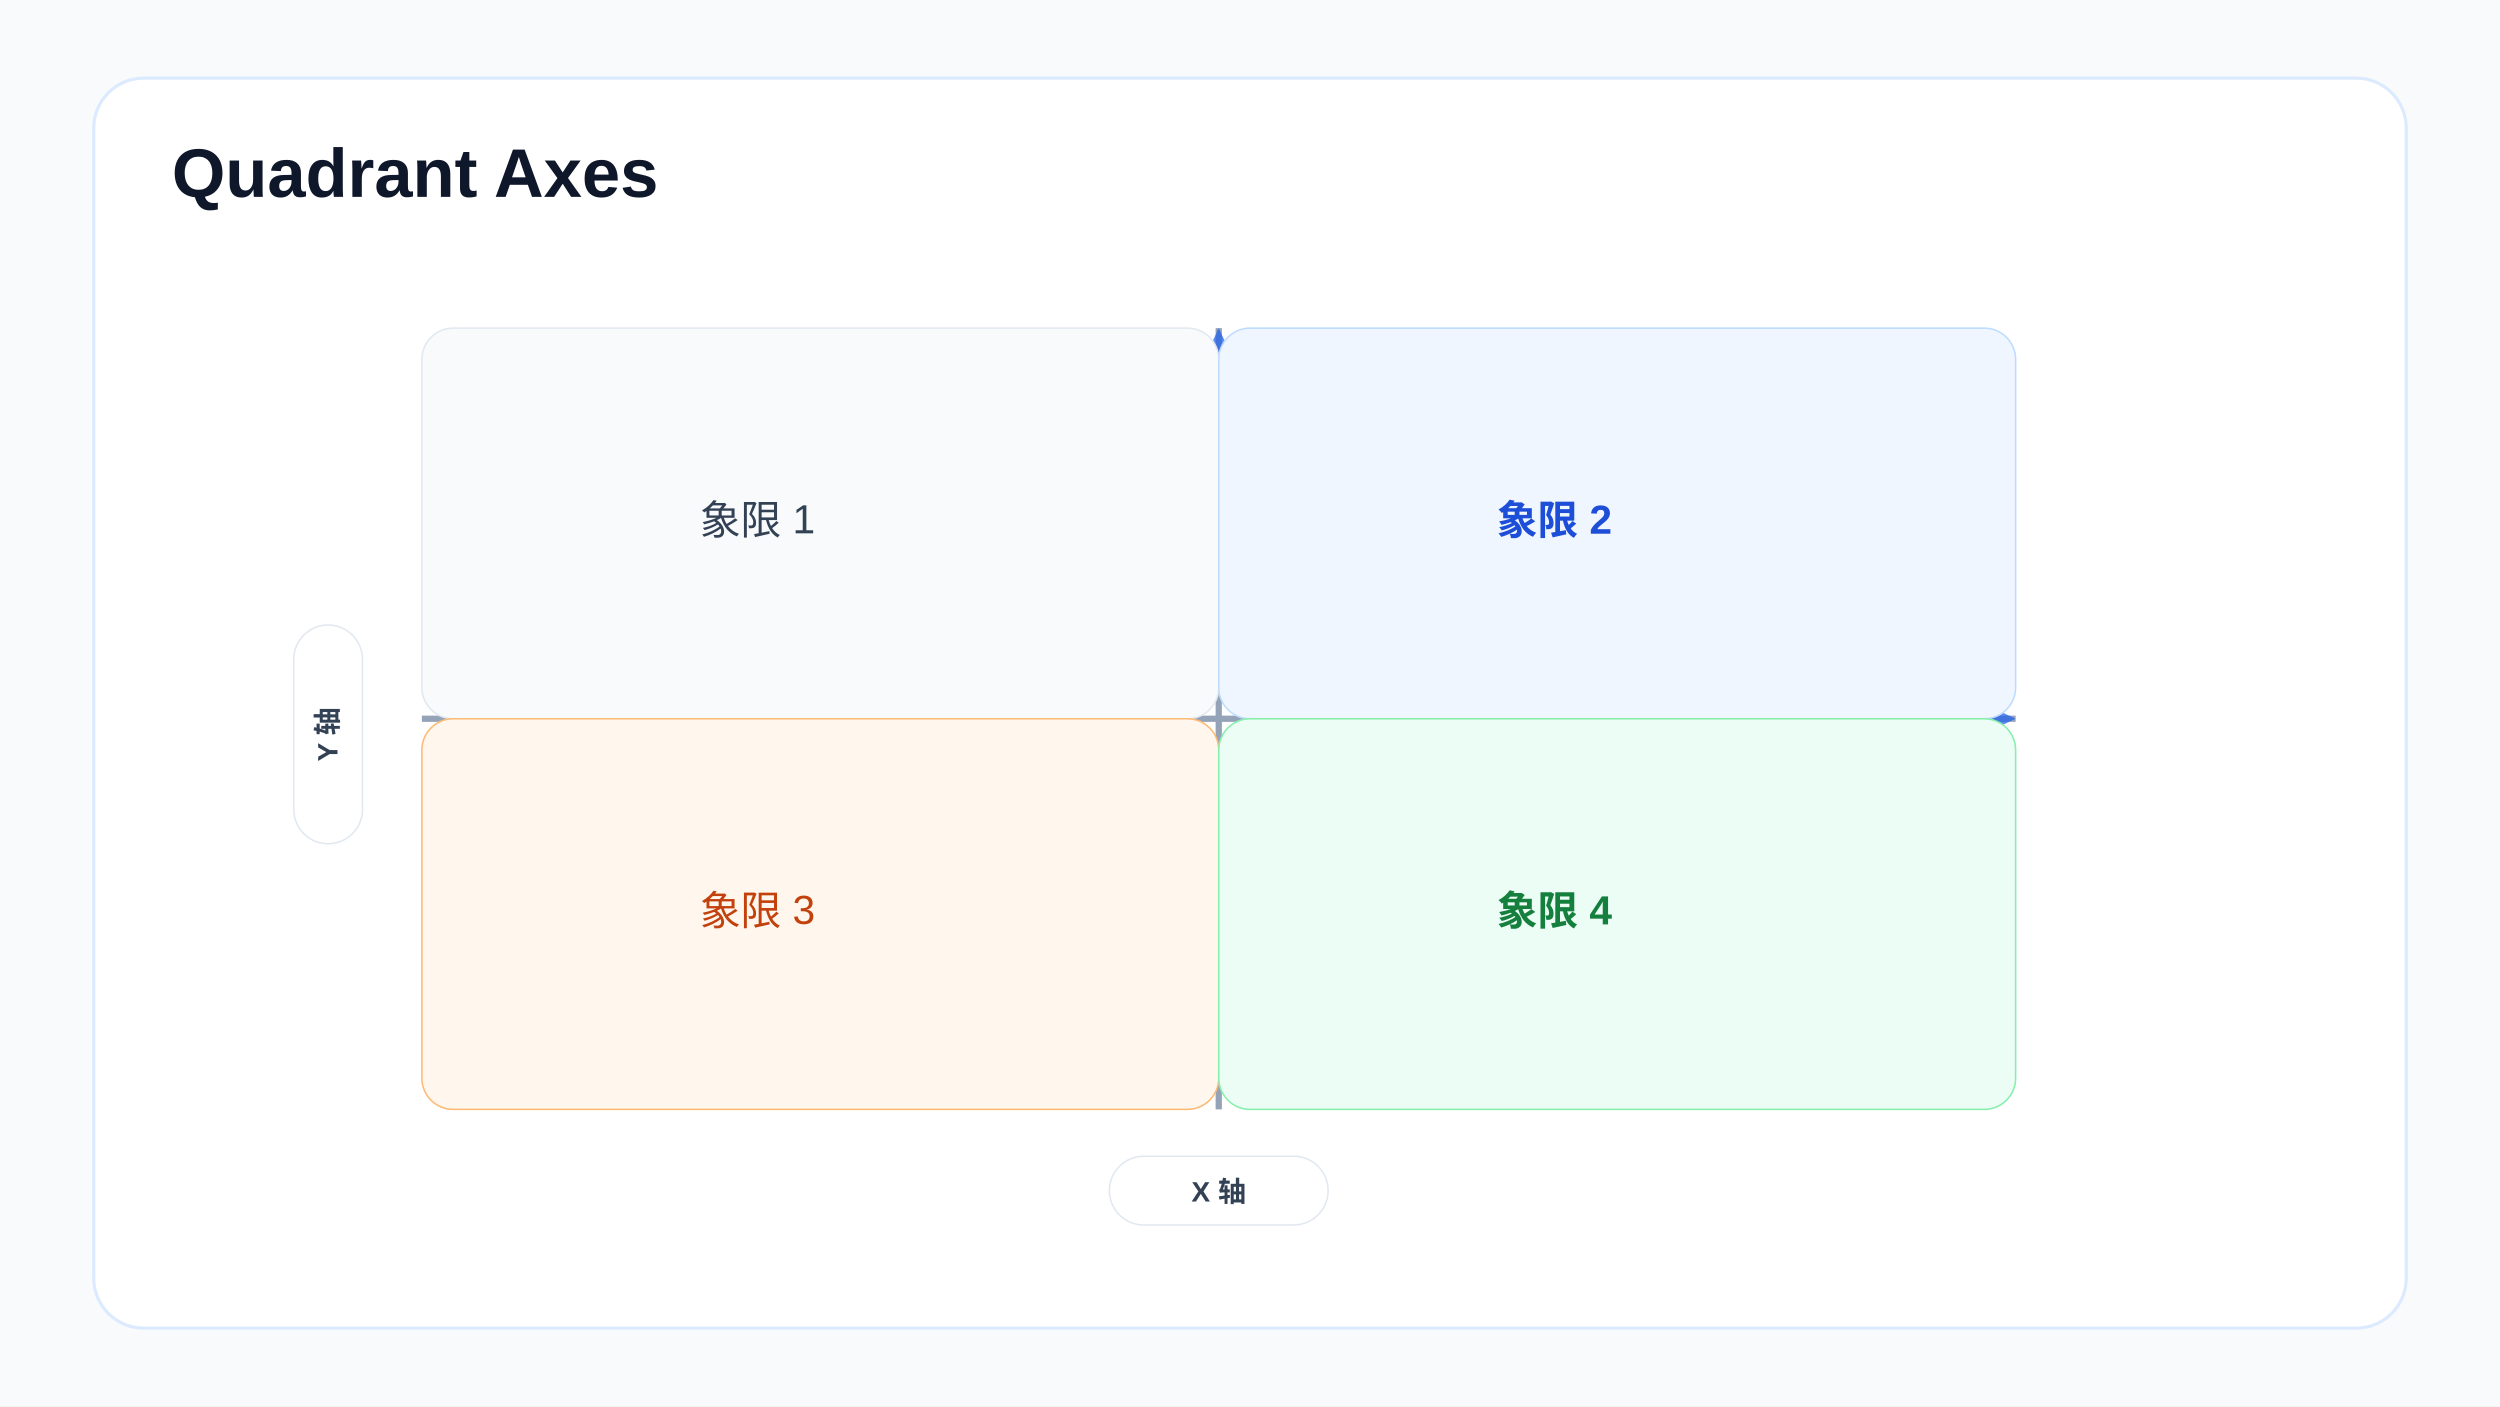
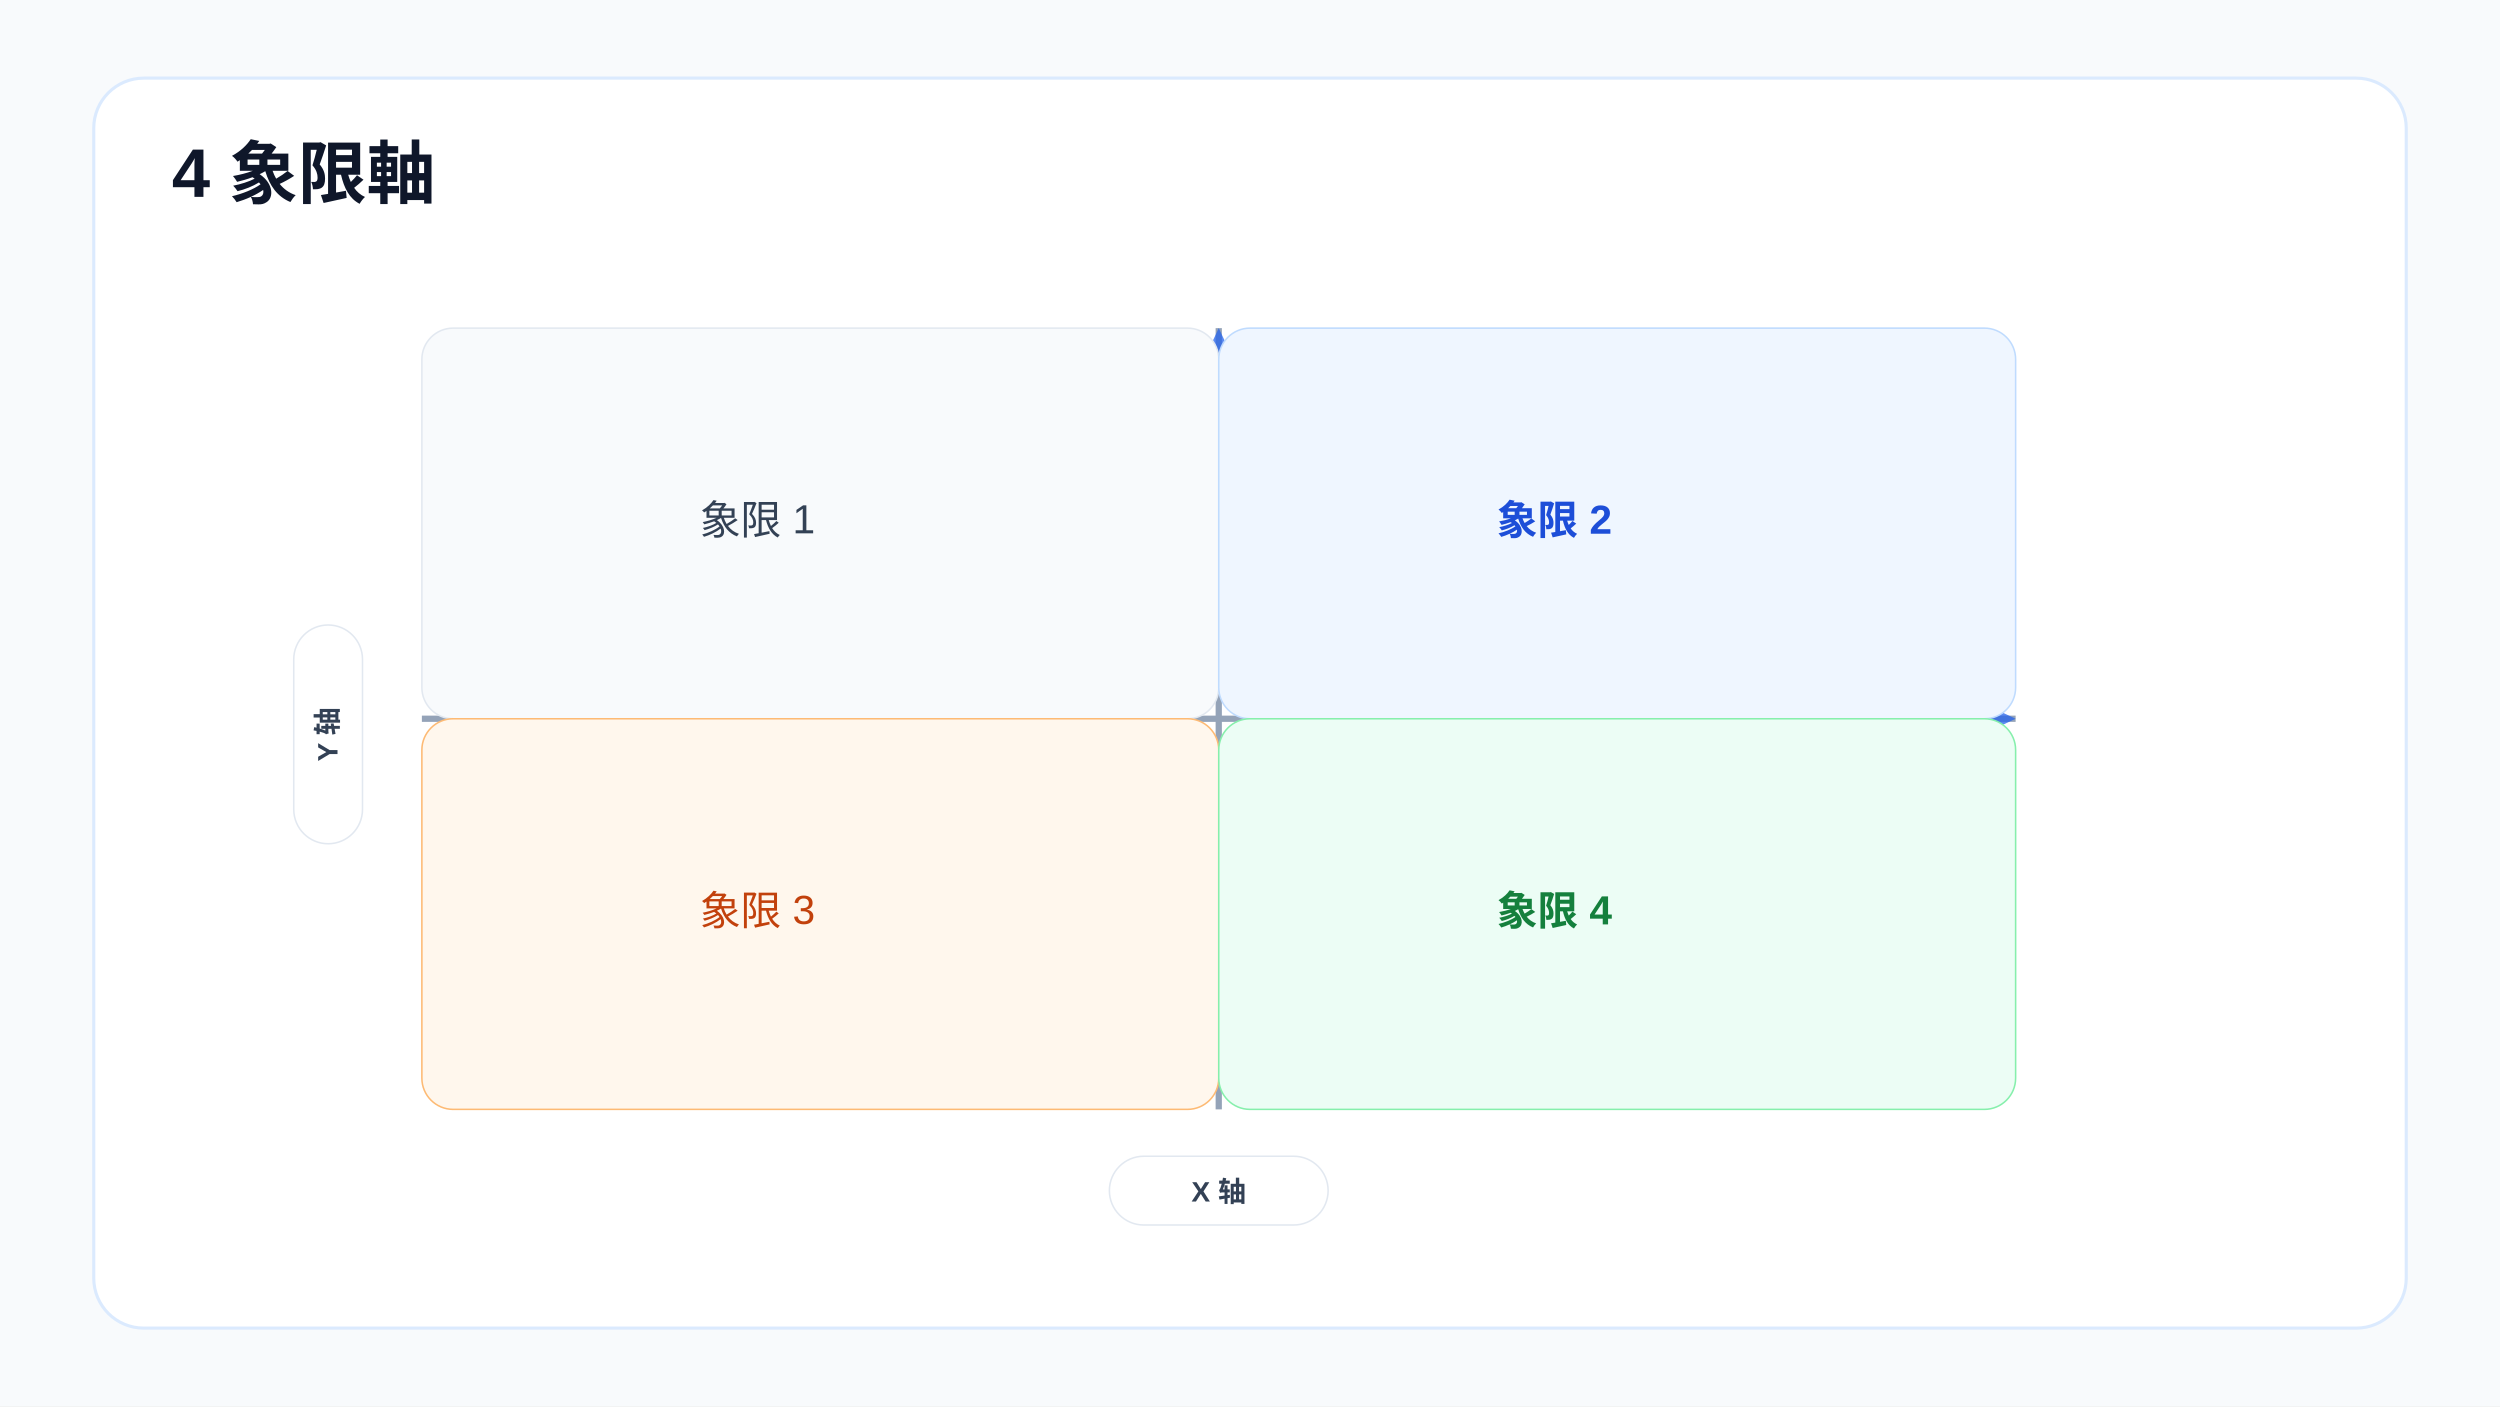
<svg xmlns="http://www.w3.org/2000/svg" width="1600" height="900" viewBox="0 0 1600 900">
  <rect width="1600" height="900" fill="#f8fafc" />
  <rect x="60" y="50" width="1480" height="800" rx="32" fill="#ffffff" stroke="#dbeafe" stroke-width="2" />
-   <text x="110" y="126" fill="#0f172a" font-size="44" font-family="Arial, sans-serif" font-weight="700">Quadrant Axes</text>
+   <text x="110" y="126" fill="#0f172a" font-size="44" font-family="Arial, sans-serif" font-weight="700">4 象限軸</text>
  <line x1="780" y1="210" x2="780" y2="710" stroke="#94a3b8" stroke-width="4" />
  <line x1="270" y1="460" x2="1290" y2="460" stroke="#94a3b8" stroke-width="4" />
  <polygon points="1290,460 1256,444 1256,476" fill="#2563eb" opacity="0.75" />
  <polygon points="780,210 764,244 796,244" fill="#2563eb" opacity="0.75" />
  <rect x="270" y="210" width="510" height="250" rx="20" fill="#f8fafc" stroke="#e2e8f0" />
  <rect x="780" y="210" width="510" height="250" rx="20" fill="#eff6ff" stroke="#bfdbfe" />
  <rect x="270" y="460" width="510" height="250" rx="20" fill="#fff7ed" stroke="#fdba74" />
  <rect x="780" y="460" width="510" height="250" rx="20" fill="#ecfdf5" stroke="#86efac" />
  <text x="448" y="342" fill="#334155" font-size="26" font-family="Arial, sans-serif">象限 1</text>
  <text x="958" y="342" fill="#1d4ed8" font-size="26" font-family="Arial, sans-serif" font-weight="700">象限 2</text>
  <text x="448" y="592" fill="#c2410c" font-size="26" font-family="Arial, sans-serif">象限 3</text>
  <text x="958" y="592" fill="#15803d" font-size="26" font-family="Arial, sans-serif" font-weight="700">象限 4</text>
  <rect x="710" y="740" width="140" height="44" rx="22" fill="#ffffff" stroke="#e2e8f0" />
  <text x="780" y="769" text-anchor="middle" fill="#334155" font-size="18" font-family="Arial, sans-serif" font-weight="700">X 轴</text>
  <g transform="translate(210 470) rotate(-90)">
    <rect x="-70" y="-22" width="140" height="44" rx="22" fill="#ffffff" stroke="#e2e8f0" />
    <text x="0" y="6" text-anchor="middle" fill="#334155" font-size="18" font-family="Arial, sans-serif" font-weight="700">Y 轴</text>
  </g>
</svg>
